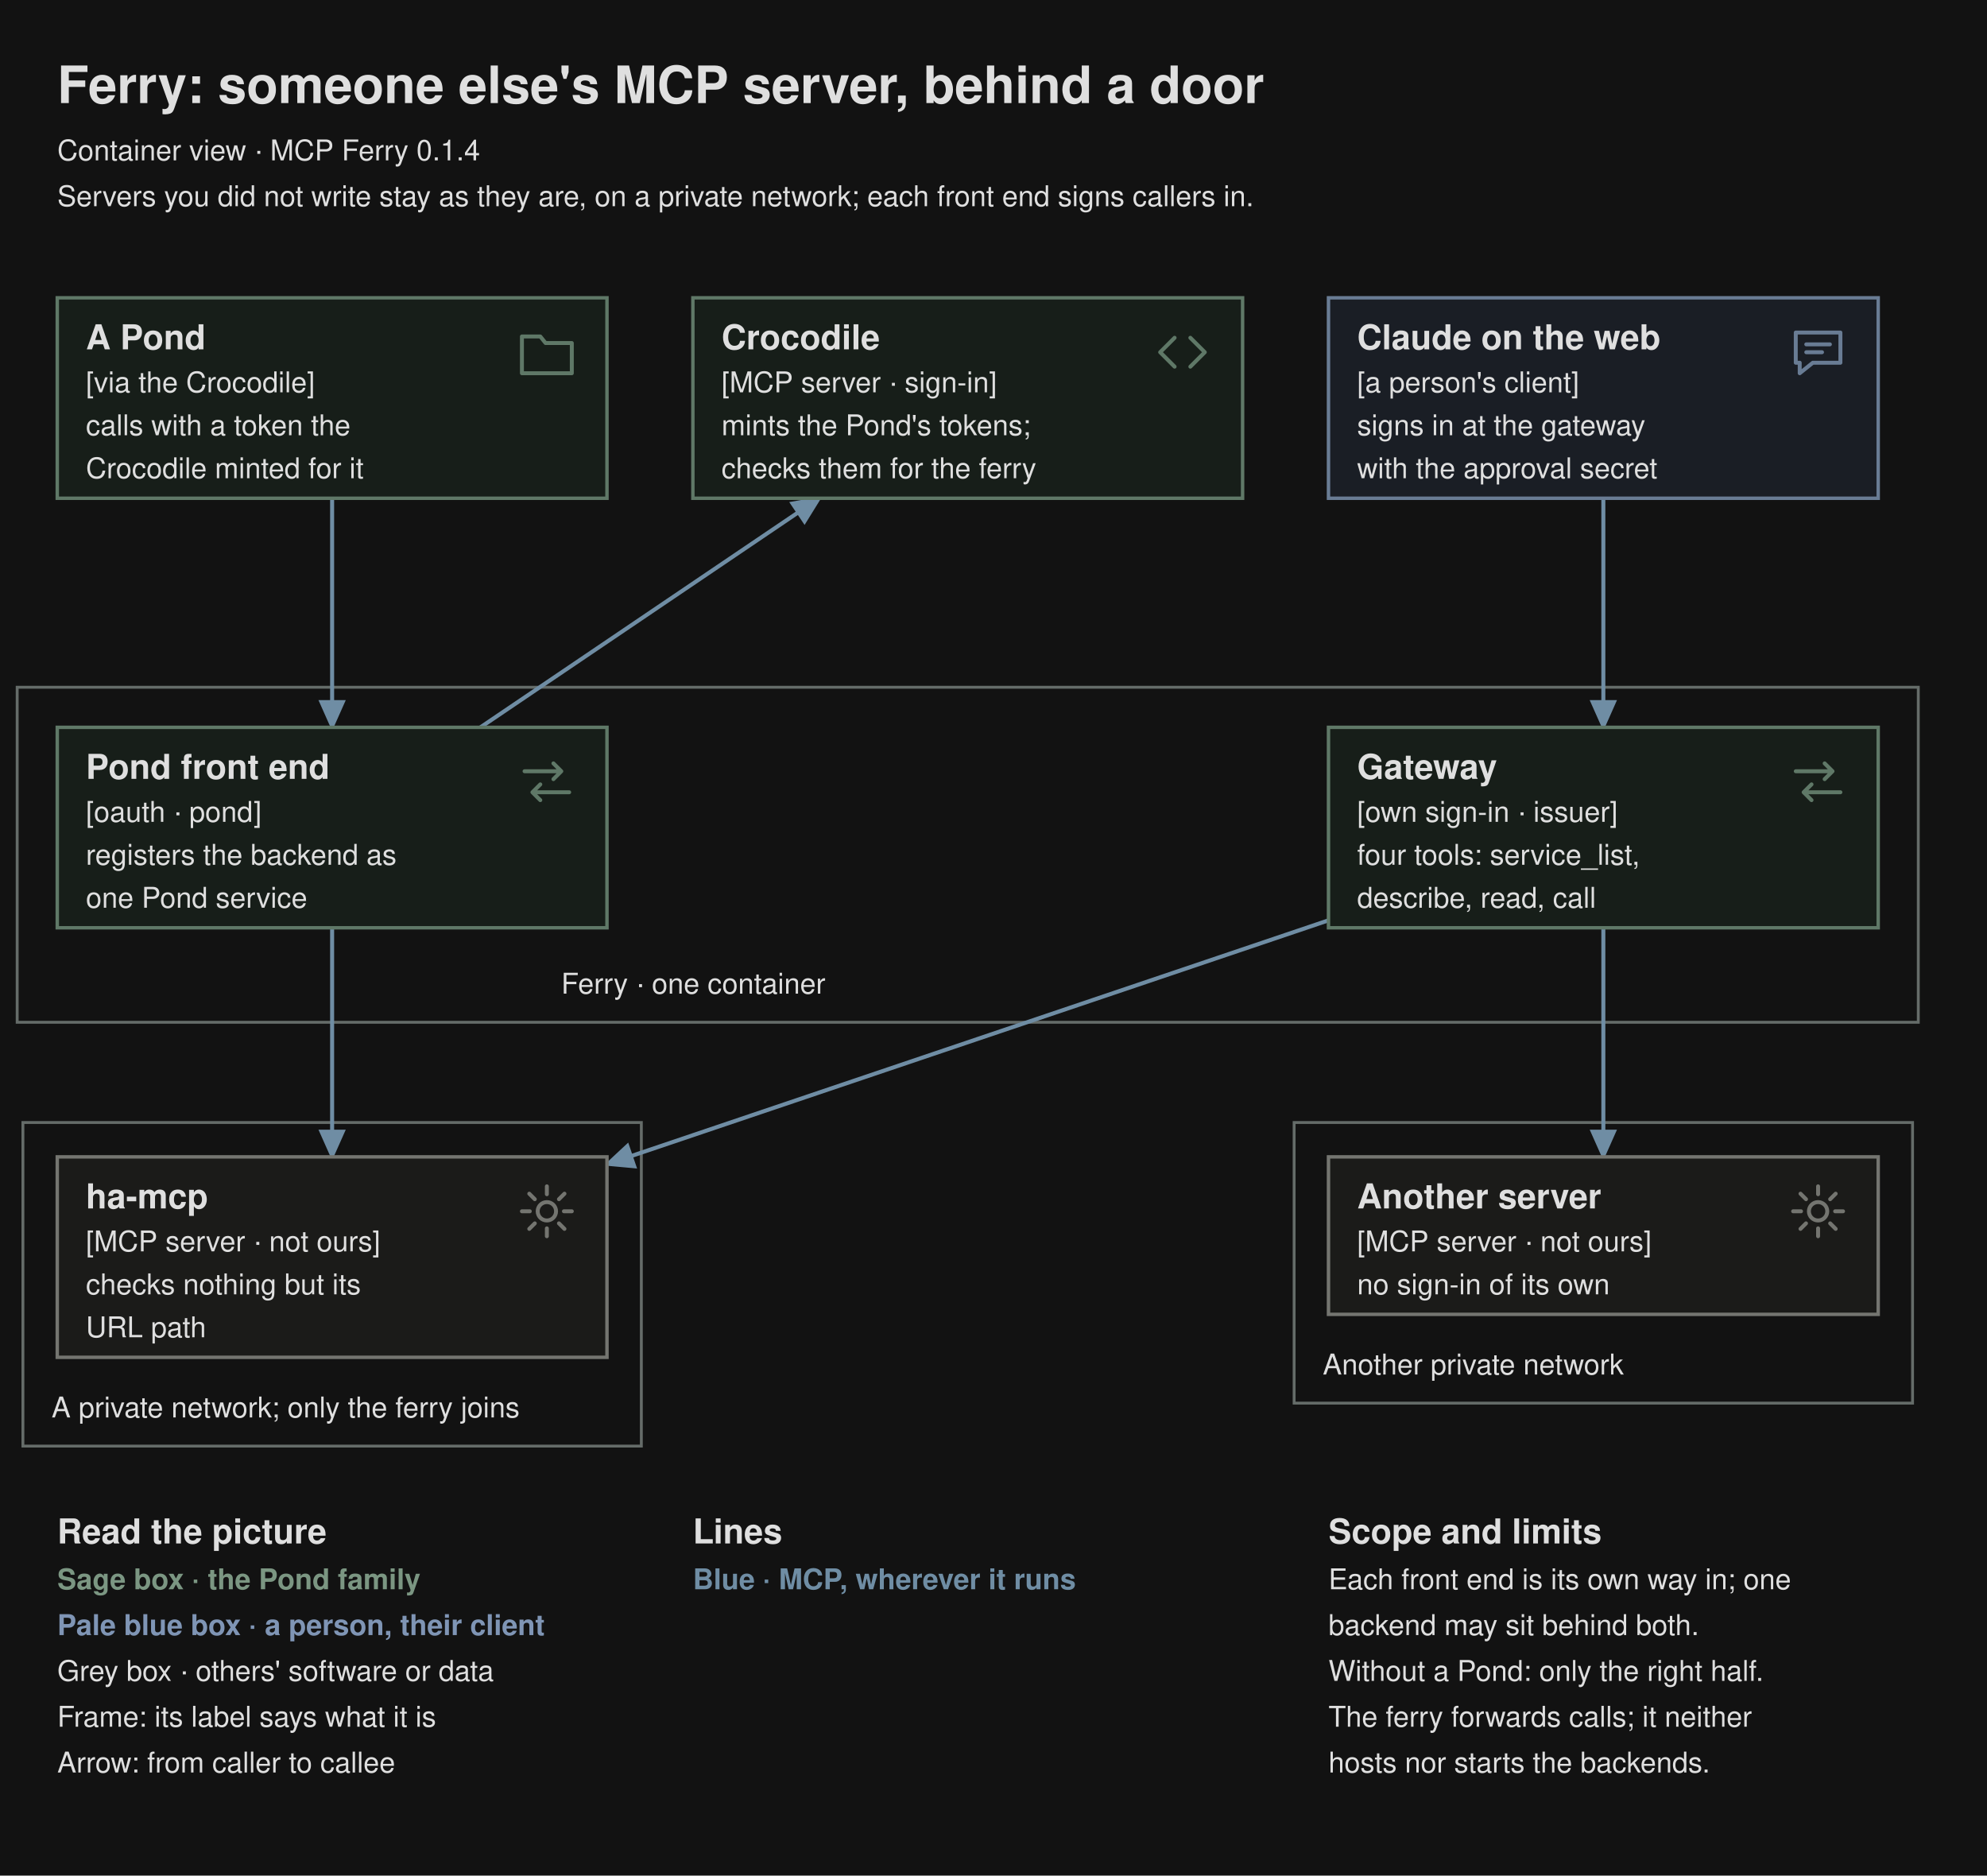
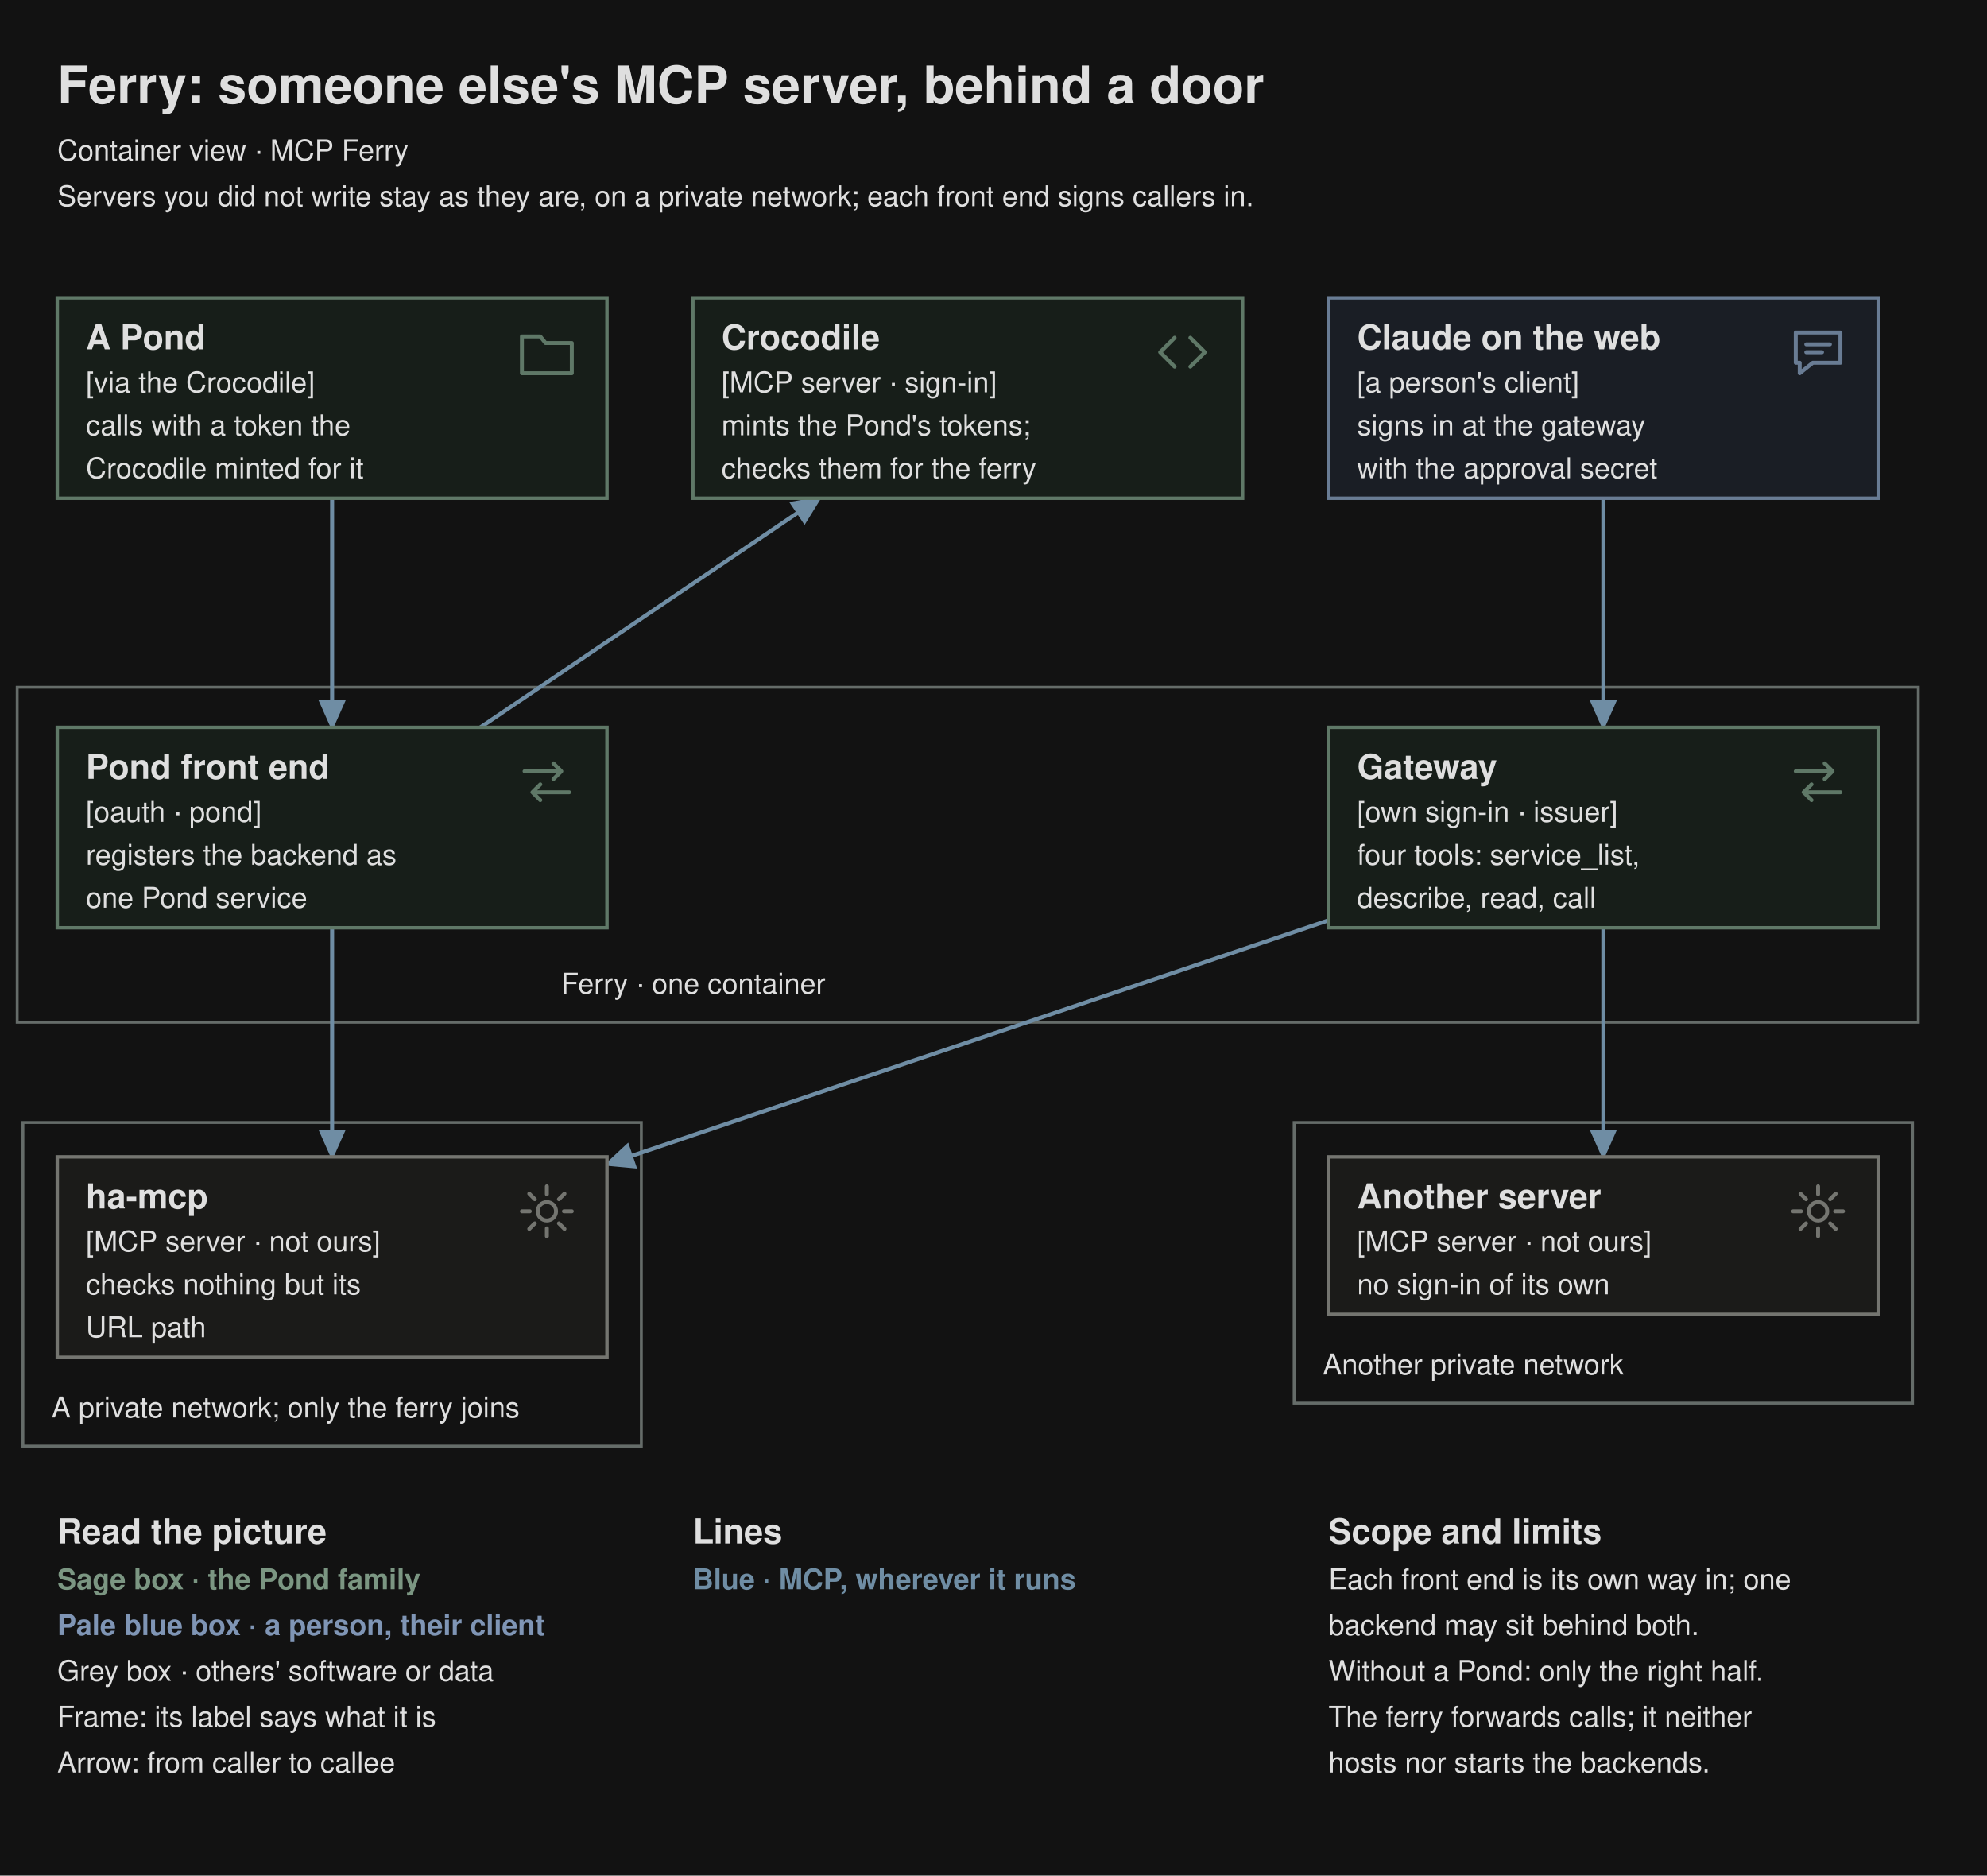
<svg xmlns="http://www.w3.org/2000/svg" width="694pt" height="655pt" viewBox="0 0 694 655">
  <rect x="0" y="0" width="694" height="655" fill="#121212" />
  <text x="20.0" y="36.0" font-family="Helvetica,Arial,sans-serif" font-size="18" font-weight="bold" fill="#dfdfdf" xml:space="preserve">Ferry: someone else's MCP server, behind a door</text>
-   <text x="20.0" y="56.0" font-family="Helvetica,Arial,sans-serif" font-size="10" fill="#dfdfdf" xml:space="preserve">Container view · MCP Ferry 0.1.4</text>
+   <text x="20.0" y="56.0" font-family="Helvetica,Arial,sans-serif" font-size="10" fill="#dfdfdf" xml:space="preserve">Container view · MCP Ferry</text>
  <text x="20.0" y="72.0" font-family="Helvetica,Arial,sans-serif" font-size="10" fill="#dfdfdf" xml:space="preserve">Servers you did not write stay as they are, on a private network; each front end signs callers in.</text>
  <g class="cluster">
    <rect x="6" y="240" width="664" height="117" fill="none" stroke="#656c69" stroke-width="1" />
    <text x="196.0" y="347.0" font-family="Helvetica,Arial,sans-serif" font-size="10" fill="#dfdfdf" xml:space="preserve">Ferry · one container</text>
  </g>
  <g class="cluster">
    <rect x="8" y="392" width="216" height="113" fill="none" stroke="#656c69" stroke-width="1" />
    <text x="18.0" y="495.0" font-family="Helvetica,Arial,sans-serif" font-size="10" fill="#dfdfdf" xml:space="preserve">A private network; only the ferry joins</text>
  </g>
  <g class="cluster">
    <rect x="452" y="392" width="216" height="98" fill="none" stroke="#656c69" stroke-width="1" />
    <text x="462.0" y="480.0" font-family="Helvetica,Arial,sans-serif" font-size="10" fill="#dfdfdf" xml:space="preserve">Another private network</text>
  </g>
  <g class="edge">
    <path fill="none" stroke="#6f8da4" stroke-width="1.4" d="M116.0,174.0 L116.0,245.0" />
    <polygon fill="#6f8da4" stroke="#6f8da4" points="116.0,254.0 120.0,245.0 112.0,245.0" />
  </g>
  <g class="edge">
    <path fill="none" stroke="#6f8da4" stroke-width="1.4" d="M167.8,254.0 L278.7,179.0" />
    <polygon fill="#6f8da4" stroke="#6f8da4" points="286.2,174.0 276.5,175.7 281.0,182.4" />
  </g>
  <g class="edge">
    <path fill="none" stroke="#6f8da4" stroke-width="1.4" d="M560.0,174.0 L560.0,245.0" />
    <polygon fill="#6f8da4" stroke="#6f8da4" points="560.0,254.0 564.0,245.0 556.0,245.0" />
  </g>
  <g class="edge">
    <path fill="none" stroke="#6f8da4" stroke-width="1.4" d="M116.0,324.0 L116.0,395.0" />
    <polygon fill="#6f8da4" stroke="#6f8da4" points="116.0,404.0 120.0,395.0 112.0,395.0" />
  </g>
  <g class="edge">
    <path fill="none" stroke="#6f8da4" stroke-width="1.4" d="M464.0,321.4 L220.5,403.7" />
    <polygon fill="#6f8da4" stroke="#6f8da4" points="212.0,406.6 221.8,407.5 219.2,399.9" />
  </g>
  <g class="edge">
    <path fill="none" stroke="#6f8da4" stroke-width="1.4" d="M560.0,324.0 L560.0,395.0" />
    <polygon fill="#6f8da4" stroke="#6f8da4" points="560.0,404.0 564.0,395.0 556.0,395.0" />
  </g>
  <g class="node">
    <rect x="20" y="104" width="192" height="70" fill="#171e19" stroke="#5f7867" stroke-width="1.2" />
    <text x="30.0" y="122.0" font-family="Helvetica,Arial,sans-serif" font-size="12" font-weight="bold" fill="#dfdfdf" xml:space="preserve">A Pond</text>
    <text x="30.0" y="137.0" font-family="Helvetica,Arial,sans-serif" font-size="10" fill="#dfdfdf" xml:space="preserve">[via the Crocodile]</text>
    <text x="30.0" y="152.0" font-family="Helvetica,Arial,sans-serif" font-size="10" fill="#dfdfdf" xml:space="preserve">calls with a token the</text>
    <text x="30.0" y="167.0" font-family="Helvetica,Arial,sans-serif" font-size="10" fill="#dfdfdf" xml:space="preserve">Crocodile minted for it</text>
    <path transform="translate(180,112) scale(0.917)" d="M2.5 6h7l2 2.5h10v11.5h-19z" fill="none" stroke="#5f7867" stroke-width="1.5" stroke-linecap="round" stroke-linejoin="round" />
  </g>
  <g class="node">
    <rect x="242" y="104" width="192" height="70" fill="#171e19" stroke="#5f7867" stroke-width="1.2" />
    <text x="252.0" y="122.0" font-family="Helvetica,Arial,sans-serif" font-size="12" font-weight="bold" fill="#dfdfdf" xml:space="preserve">Crocodile</text>
    <text x="252.0" y="137.0" font-family="Helvetica,Arial,sans-serif" font-size="10" fill="#dfdfdf" xml:space="preserve">[MCP server · sign-in]</text>
    <text x="252.0" y="152.0" font-family="Helvetica,Arial,sans-serif" font-size="10" fill="#dfdfdf" xml:space="preserve">mints the Pond's tokens;</text>
    <text x="252.0" y="167.0" font-family="Helvetica,Arial,sans-serif" font-size="10" fill="#dfdfdf" xml:space="preserve">checks them for the ferry</text>
    <path transform="translate(402,112) scale(0.917)" d="M9 6.5 3.5 12 9 17.5 M15 6.5 20.5 12 15 17.5" fill="none" stroke="#5f7867" stroke-width="1.5" stroke-linecap="round" stroke-linejoin="round" />
  </g>
  <g class="node">
    <rect x="464" y="104" width="192" height="70" fill="#1a1e25" stroke="#697c94" stroke-width="1.2" />
    <text x="474.0" y="122.0" font-family="Helvetica,Arial,sans-serif" font-size="12" font-weight="bold" fill="#dfdfdf" xml:space="preserve">Claude on the web</text>
    <text x="474.0" y="137.0" font-family="Helvetica,Arial,sans-serif" font-size="10" fill="#dfdfdf" xml:space="preserve">[a person's client]</text>
    <text x="474.0" y="152.0" font-family="Helvetica,Arial,sans-serif" font-size="10" fill="#dfdfdf" xml:space="preserve">signs in at the gateway</text>
    <text x="474.0" y="167.0" font-family="Helvetica,Arial,sans-serif" font-size="10" fill="#dfdfdf" xml:space="preserve">with the approval secret</text>
    <path transform="translate(624,112) scale(0.917)" d="M3.5 4.5h17v11.5H10l-5 4v-4H3.5z M7.5 9h9 M7.5 12h6" fill="none" stroke="#697c94" stroke-width="1.5" stroke-linecap="round" stroke-linejoin="round" />
  </g>
  <g class="node">
    <rect x="20" y="254" width="192" height="70" fill="#171e19" stroke="#5f7867" stroke-width="1.2" />
    <text x="30.0" y="272.0" font-family="Helvetica,Arial,sans-serif" font-size="12" font-weight="bold" fill="#dfdfdf" xml:space="preserve">Pond front end</text>
    <text x="30.0" y="287.0" font-family="Helvetica,Arial,sans-serif" font-size="10" fill="#dfdfdf" xml:space="preserve">[oauth · pond]</text>
    <text x="30.0" y="302.0" font-family="Helvetica,Arial,sans-serif" font-size="10" fill="#dfdfdf" xml:space="preserve">registers the backend as</text>
    <text x="30.0" y="317.0" font-family="Helvetica,Arial,sans-serif" font-size="10" fill="#dfdfdf" xml:space="preserve">one Pond service</text>
    <path transform="translate(180,262) scale(0.917)" d="M3.5 8h14 M14.5 5l3 3-3 3 M20.5 16h-14 M9.5 13l-3 3 3 3" fill="none" stroke="#5f7867" stroke-width="1.5" stroke-linecap="round" stroke-linejoin="round" />
  </g>
  <g class="node">
    <rect x="464" y="254" width="192" height="70" fill="#171e19" stroke="#5f7867" stroke-width="1.2" />
    <text x="474.0" y="272.0" font-family="Helvetica,Arial,sans-serif" font-size="12" font-weight="bold" fill="#dfdfdf" xml:space="preserve">Gateway</text>
    <text x="474.0" y="287.0" font-family="Helvetica,Arial,sans-serif" font-size="10" fill="#dfdfdf" xml:space="preserve">[own sign-in · issuer]</text>
    <text x="474.0" y="302.0" font-family="Helvetica,Arial,sans-serif" font-size="10" fill="#dfdfdf" xml:space="preserve">four tools: service_list,</text>
    <text x="474.0" y="317.0" font-family="Helvetica,Arial,sans-serif" font-size="10" fill="#dfdfdf" xml:space="preserve">describe, read, call</text>
    <path transform="translate(624,262) scale(0.917)" d="M3.5 8h14 M14.5 5l3 3-3 3 M20.5 16h-14 M9.5 13l-3 3 3 3" fill="none" stroke="#5f7867" stroke-width="1.5" stroke-linecap="round" stroke-linejoin="round" />
  </g>
  <g class="node">
    <rect x="20" y="404" width="192" height="70" fill="#1b1b19" stroke="#747570" stroke-width="1.2" />
    <text x="30.0" y="422.0" font-family="Helvetica,Arial,sans-serif" font-size="12" font-weight="bold" fill="#dfdfdf" xml:space="preserve">ha-mcp</text>
    <text x="30.0" y="437.0" font-family="Helvetica,Arial,sans-serif" font-size="10" fill="#dfdfdf" xml:space="preserve">[MCP server · not ours]</text>
    <text x="30.0" y="452.0" font-family="Helvetica,Arial,sans-serif" font-size="10" fill="#dfdfdf" xml:space="preserve">checks nothing but its</text>
    <text x="30.0" y="467.0" font-family="Helvetica,Arial,sans-serif" font-size="10" fill="#dfdfdf" xml:space="preserve">URL path</text>
    <path transform="translate(180,412) scale(0.917)" d="M12 8.5a3.5 3.5 0 1 1 0 7a3.5 3.5 0 1 1 0-7z M12 2.5v3 M12 18.5v3 M2.5 12h3 M18.5 12h3 M5.3 5.3l2.1 2.1 M16.6 16.6l2.1 2.1 M5.3 18.7l2.1-2.1 M16.6 7.4l2.1-2.1" fill="none" stroke="#747570" stroke-width="1.5" stroke-linecap="round" stroke-linejoin="round" />
  </g>
  <g class="node">
    <rect x="464" y="404" width="192" height="55" fill="#1b1b19" stroke="#747570" stroke-width="1.2" />
    <text x="474.0" y="422.0" font-family="Helvetica,Arial,sans-serif" font-size="12" font-weight="bold" fill="#dfdfdf" xml:space="preserve">Another server</text>
    <text x="474.0" y="437.0" font-family="Helvetica,Arial,sans-serif" font-size="10" fill="#dfdfdf" xml:space="preserve">[MCP server · not ours]</text>
    <text x="474.0" y="452.0" font-family="Helvetica,Arial,sans-serif" font-size="10" fill="#dfdfdf" xml:space="preserve">no sign-in of its own</text>
    <path transform="translate(624,412) scale(0.917)" d="M12 8.5a3.5 3.5 0 1 1 0 7a3.5 3.5 0 1 1 0-7z M12 2.5v3 M12 18.5v3 M2.5 12h3 M18.5 12h3 M5.3 5.3l2.1 2.1 M16.6 16.6l2.1 2.1 M5.3 18.7l2.1-2.1 M16.6 7.4l2.1-2.1" fill="none" stroke="#747570" stroke-width="1.5" stroke-linecap="round" stroke-linejoin="round" />
  </g>
  <text x="20.0" y="539.0" font-family="Helvetica,Arial,sans-serif" font-size="12" font-weight="bold" fill="#dfdfdf" xml:space="preserve">Read the picture</text>
  <text x="20.0" y="555.0" font-family="Helvetica,Arial,sans-serif" font-size="10" font-weight="bold" fill="#7b9682" xml:space="preserve">Sage box · the Pond family</text>
  <text x="20.0" y="571.0" font-family="Helvetica,Arial,sans-serif" font-size="10" font-weight="bold" fill="#7f95b5" xml:space="preserve">Pale blue box · a person, their client</text>
  <text x="20.0" y="587.0" font-family="Helvetica,Arial,sans-serif" font-size="10" fill="#dfdfdf" xml:space="preserve">Grey box · others' software or data</text>
  <text x="20.0" y="603.0" font-family="Helvetica,Arial,sans-serif" font-size="10" fill="#dfdfdf" xml:space="preserve">Frame: its label says what it is</text>
  <text x="20.0" y="619.0" font-family="Helvetica,Arial,sans-serif" font-size="10" fill="#dfdfdf" xml:space="preserve">Arrow: from caller to callee</text>
  <text x="242.0" y="539.0" font-family="Helvetica,Arial,sans-serif" font-size="12" font-weight="bold" fill="#dfdfdf" xml:space="preserve">Lines</text>
  <text x="242.0" y="555.0" font-family="Helvetica,Arial,sans-serif" font-size="10" font-weight="bold" fill="#6f8da4" xml:space="preserve">Blue · MCP, wherever it runs</text>
  <text x="464.0" y="539.0" font-family="Helvetica,Arial,sans-serif" font-size="12" font-weight="bold" fill="#dfdfdf" xml:space="preserve">Scope and limits</text>
  <text x="464.0" y="555.0" font-family="Helvetica,Arial,sans-serif" font-size="10" fill="#dfdfdf" xml:space="preserve">Each front end is its own way in; one</text>
  <text x="464.0" y="571.0" font-family="Helvetica,Arial,sans-serif" font-size="10" fill="#dfdfdf" xml:space="preserve">backend may sit behind both.</text>
  <text x="464.0" y="587.0" font-family="Helvetica,Arial,sans-serif" font-size="10" fill="#dfdfdf" xml:space="preserve">Without a Pond: only the right half.</text>
  <text x="464.0" y="603.0" font-family="Helvetica,Arial,sans-serif" font-size="10" fill="#dfdfdf" xml:space="preserve">The ferry forwards calls; it neither</text>
  <text x="464.0" y="619.0" font-family="Helvetica,Arial,sans-serif" font-size="10" fill="#dfdfdf" xml:space="preserve">hosts nor starts the backends.</text>
</svg>
